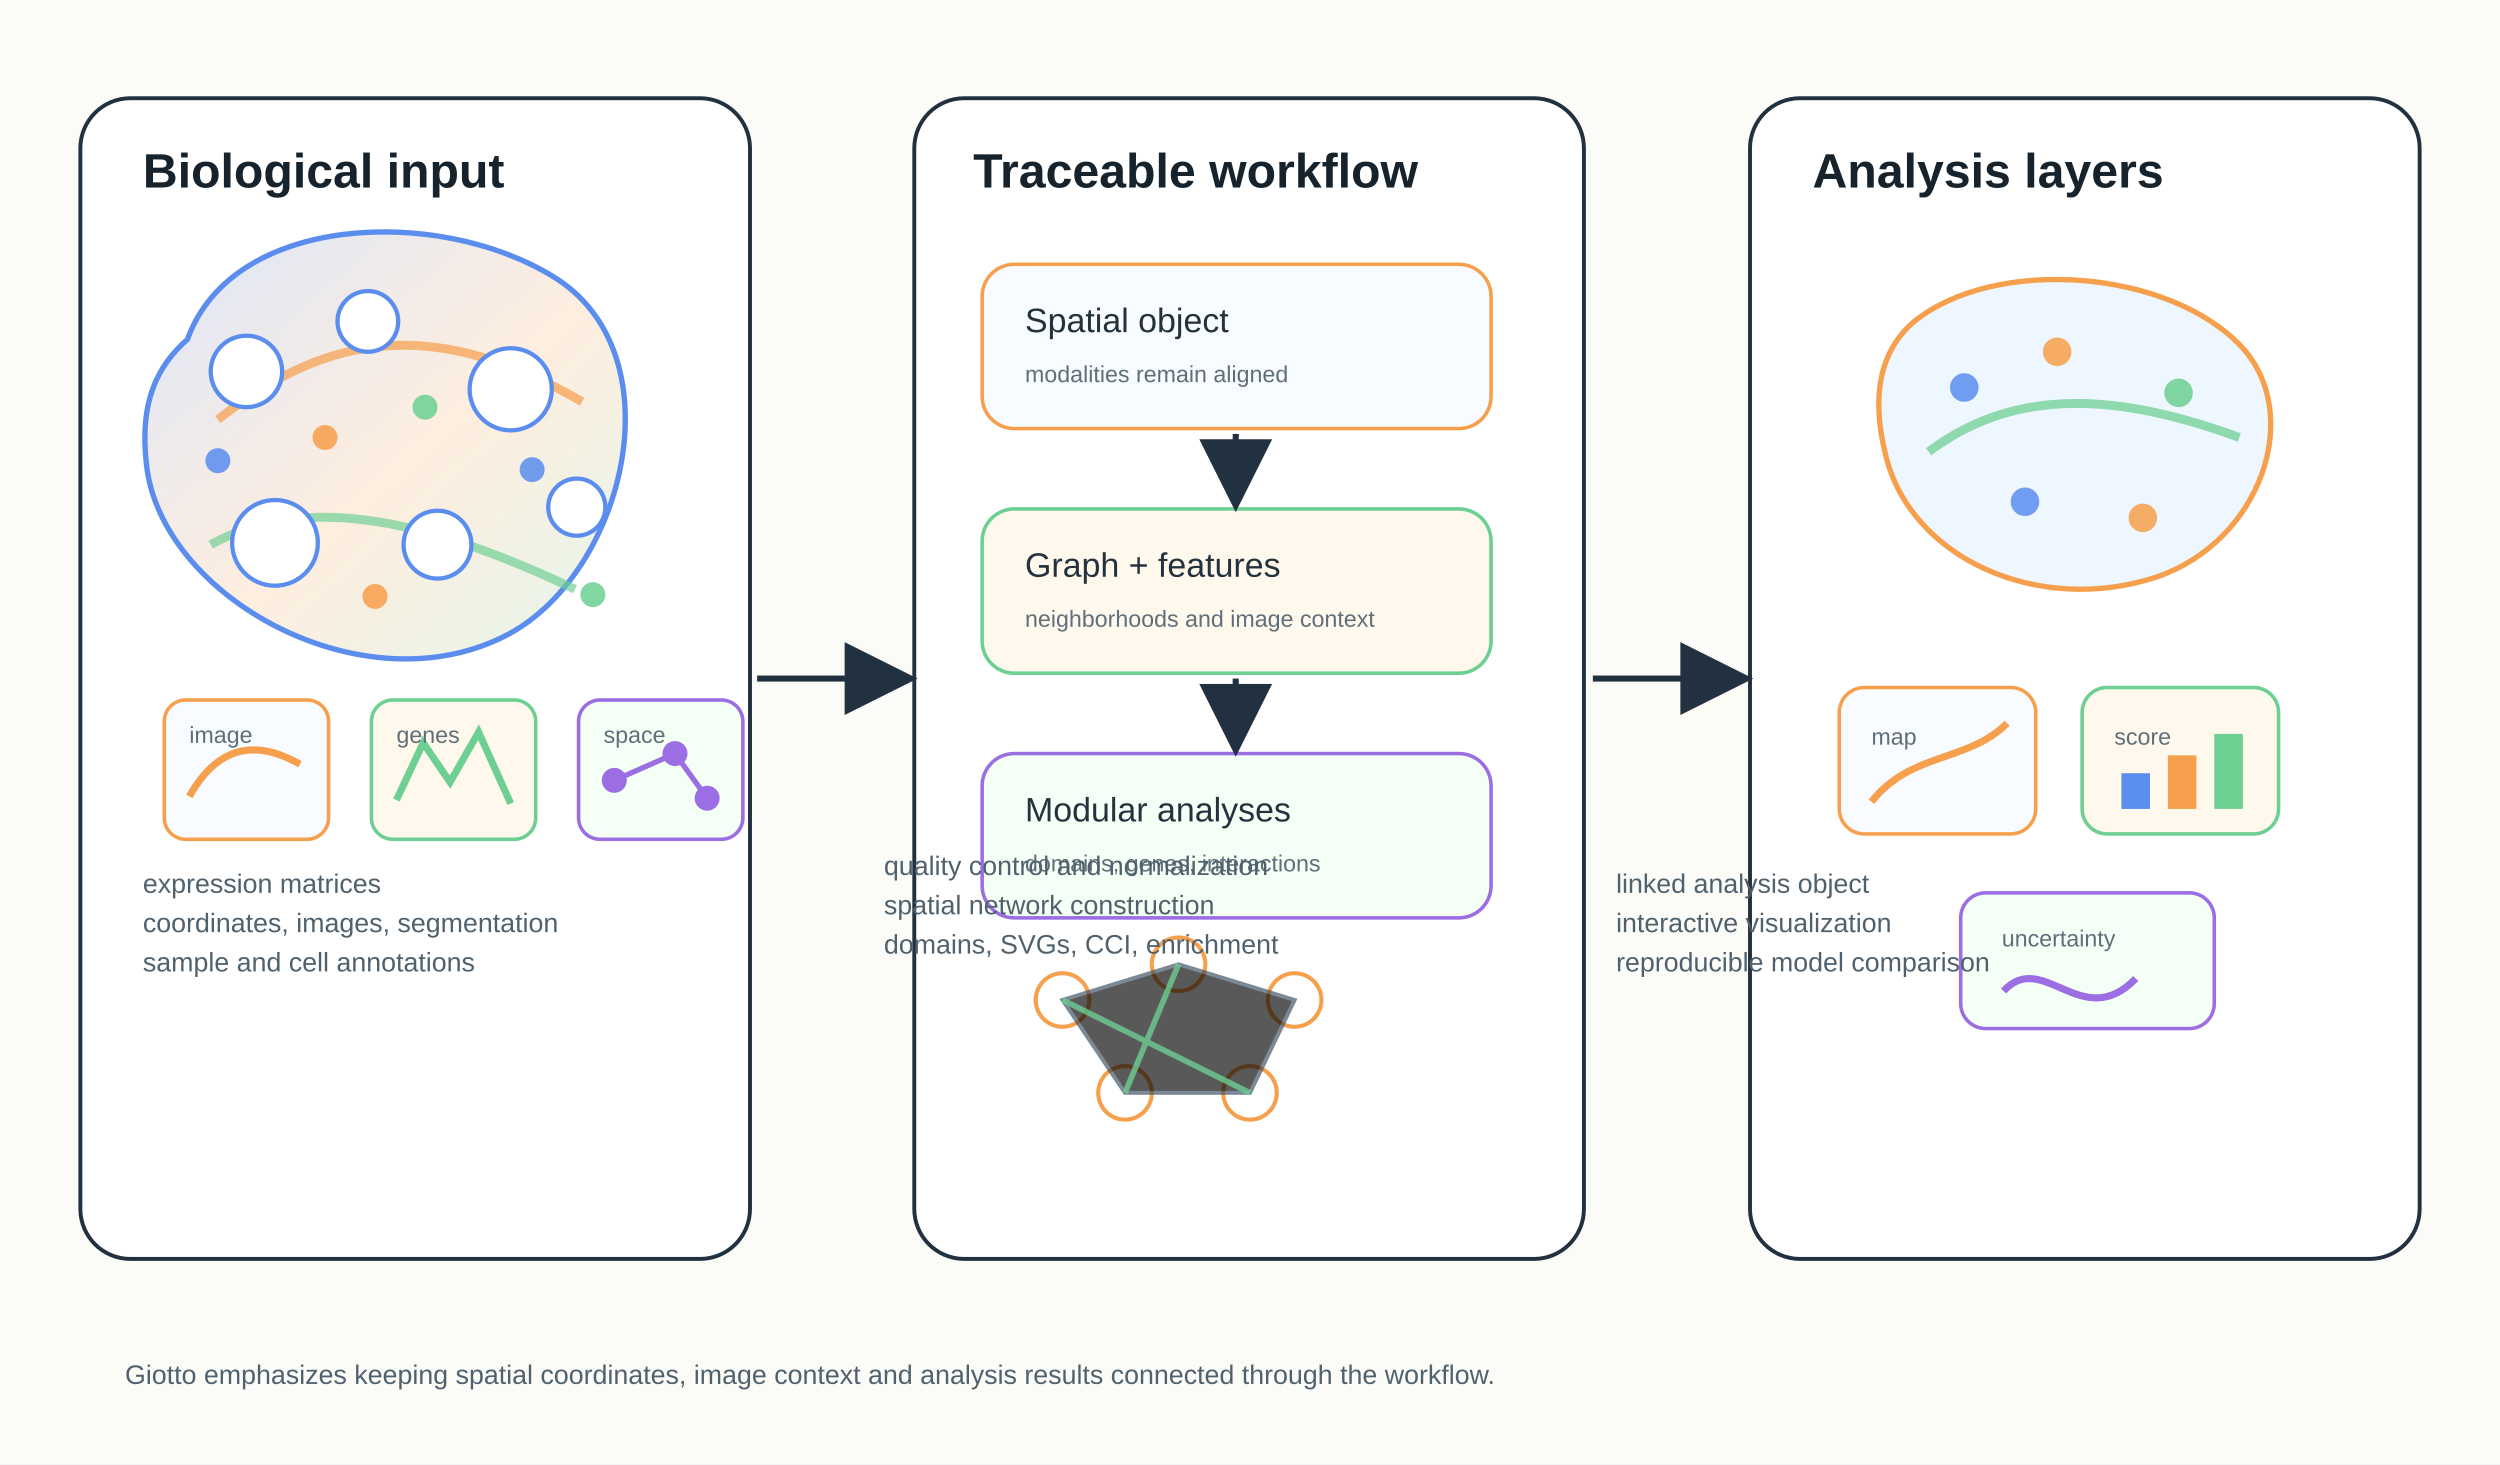
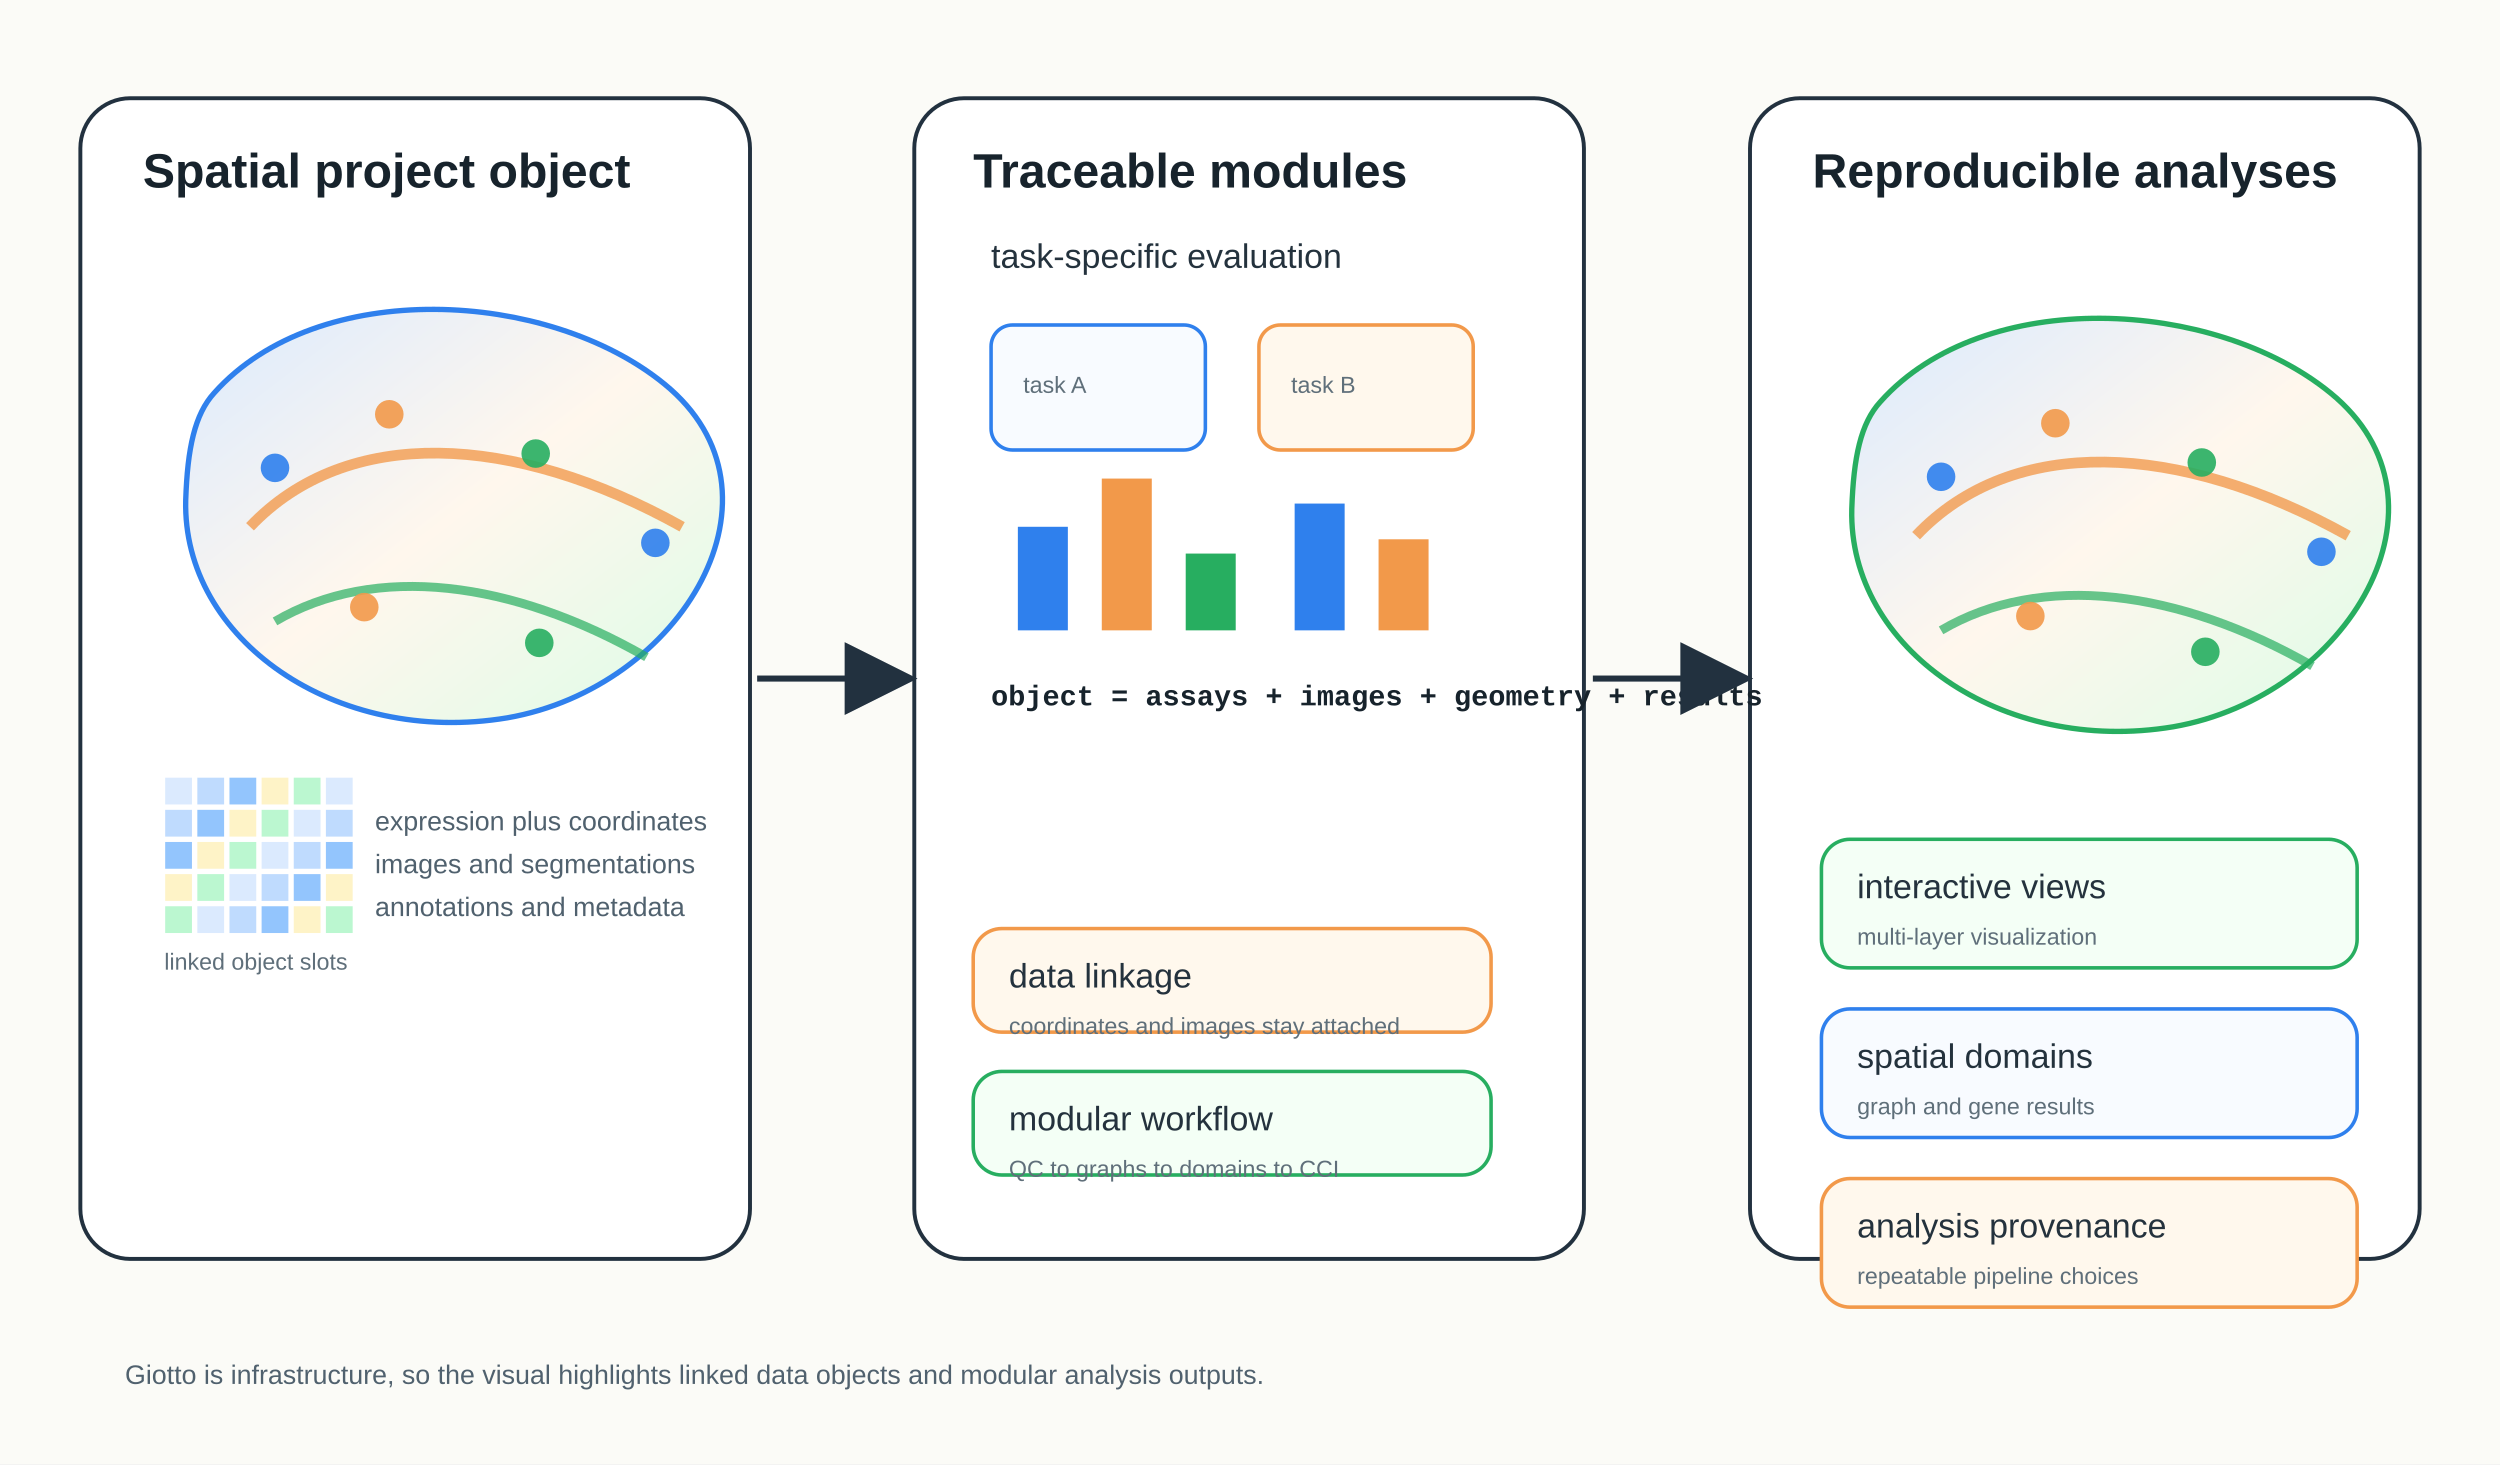
<svg xmlns="http://www.w3.org/2000/svg" width="1400" height="820" viewBox="0 0 1400 820" role="img" aria-labelledby="title desc">
  <defs>
-     <linearGradient id="tissueGrad" x1="0" x2="1" y1="0" y2="1">
-       <stop offset="0" stop-color="#5b8def" stop-opacity="0.22" />
-       <stop offset="0.55" stop-color="#f6a04d" stop-opacity="0.18" />
-       <stop offset="1" stop-color="#6dcf92" stop-opacity="0.18" />
-     </linearGradient>
-     <linearGradient id="latentGrad" x1="0" x2="1">
-       <stop offset="0" stop-color="#f6a04d" stop-opacity="0.92" />
-       <stop offset="1" stop-color="#6dcf92" stop-opacity="0.92" />
+     <linearGradient id="tissue" x1="0" x2="1" y1="0" y2="1">
+       <stop offset="0" stop-color="#dbeafe" />
+       <stop offset=".5" stop-color="#fff7ed" />
+       <stop offset="1" stop-color="#dcfce7" />
    </linearGradient>
    <marker id="arrow" markerWidth="12" markerHeight="12" refX="10" refY="6" orient="auto">
      <path d="M0,0 L12,6 L0,12 z" fill="#22313f" />
    </marker>
    <style>
-       .bg{fill:#fbfbf7}.panel{fill:#ffffff;stroke:#22313f;stroke-width:2.2}.h{font:700 27px Arial,sans-serif;fill:#17232c}.t{font:19px Arial,sans-serif;fill:#24323d}.s{font:15px Arial,sans-serif;fill:#50616e}.xs{font:13px Arial,sans-serif;fill:#5f6f7a}.arrow{stroke:#22313f;stroke-width:3.4;fill:none;marker-end:url(#arrow)}.cell{fill:#ffffff;stroke:#5b8def;stroke-width:2.4}.spot{fill:#5b8def;opacity:.86}.spot2{fill:#f6a04d;opacity:.86}.spot3{fill:#6dcf92;opacity:.86}.node{fill:#ffffff;stroke:#f6a04d;stroke-width:2.3}.edge{stroke:#34495e;stroke-width:2.2;opacity:.65}.edge2{stroke:#6dcf92;stroke-width:3.2;opacity:.78}.chip{fill:#f8fbff;stroke:#f6a04d;stroke-width:2}.chip2{fill:#fff8ed;stroke:#6dcf92;stroke-width:2}.chip3{fill:#f4fff6;stroke:#9b6ee3;stroke-width:2}.latent{fill:url(#latentGrad);opacity:.86}.dash{stroke-dasharray:8 7}.thick{stroke-width:5}
+       .bg{fill:#fbfbf7}.panel{fill:#fff;stroke:#22313f;stroke-width:2.2}.h{font:700 27px Arial,sans-serif;fill:#17232c}.t{font:19px Arial,sans-serif;fill:#24323d}.s{font:15px Arial,sans-serif;fill:#50616e}.xs{font:13px Arial,sans-serif;fill:#5f6f7a}.formula{font:700 16px "Courier New",monospace;fill:#17232c}.arrow{stroke:#22313f;stroke-width:3.4;fill:none;marker-end:url(#arrow)}.arrow2{stroke:#22313f;stroke-width:3;fill:none;marker-end:url(#arrow)}.chip{fill:#f8fbff;stroke:#2f80ed;stroke-width:2}.chip2{fill:#fff8ed;stroke:#f2994a;stroke-width:2}.chip3{fill:#f4fff6;stroke:#27ae60;stroke-width:2}.spot{opacity:.9}.a{fill:#2f80ed}.b{fill:#f2994a}.c{fill:#27ae60}.node{fill:#fff;stroke-width:2.4}.blue{stroke:#2f80ed}.orange{stroke:#f2994a}.green{stroke:#27ae60}.soft{stroke:#7b61ff;stroke-width:2.2;opacity:.58;fill:none}.edge{stroke:#34495e;stroke-width:2.1;opacity:.62;fill:none}.strong{stroke:#f2994a;stroke-width:4;opacity:.85}
    </style>
  </defs>
  <rect class="bg" width="1400" height="820" />
  <rect class="panel" x="45" y="55" width="375" height="650" rx="28" />
  <rect class="panel" x="512" y="55" width="375" height="650" rx="28" />
  <rect class="panel" x="980" y="55" width="375" height="650" rx="28" />
-   <text class="h" x="80" y="105">Biological input</text>
-   <text class="h" x="545" y="105">Traceable workflow</text>
-   <text class="h" x="1015" y="105">Analysis layers</text>
-   <path d="M105 190 C130 120 245 115 310 155 C380 198 350 320 285 355 C205 398 90 335 82 260 C78 225 88 205 105 190 Z" fill="url(#tissueGrad)" stroke="#5b8def" stroke-width="3" />
-   <path d="M122 235 C185 185 245 178 326 225" stroke="#f6a04d" stroke-width="5" fill="none" opacity=".72" />
-   <path d="M118 305 C172 275 242 292 322 330" stroke="#6dcf92" stroke-width="5" fill="none" opacity=".68" />
-   <circle class="cell" cx="138" cy="208" r="20" />
-   <circle class="cell" cx="206" cy="180" r="17" />
-   <circle class="cell" cx="286" cy="218" r="23" />
-   <circle class="cell" cx="154" cy="304" r="24" />
-   <circle class="cell" cx="245" cy="305" r="19" />
-   <circle class="cell" cx="323" cy="284" r="16" />
-   <circle class="spot" cx="122" cy="258" r="7" />
-   <circle class="spot2" cx="182" cy="245" r="7" />
-   <circle class="spot3" cx="238" cy="228" r="7" />
-   <circle class="spot" cx="298" cy="263" r="7" />
-   <circle class="spot2" cx="210" cy="334" r="7" />
-   <circle class="spot3" cx="332" cy="333" r="7" />
-   <g transform="translate(92 392)">
-     <rect class="chip" x="0" y="0" width="92" height="78" rx="12" />
-     <path d="M14 54 C32 22 55 24 76 36" stroke="#f6a04d" stroke-width="4" fill="none" />
-     <text class="xs" x="14" y="24">image</text>
-     <rect class="chip2" x="116" y="0" width="92" height="78" rx="12" />
-     <path d="M130 56 L145 24 L160 46 L176 18 L194 58" stroke="#6dcf92" stroke-width="4" fill="none" />
-     <text class="xs" x="130" y="24">genes</text>
-     <rect class="chip3" x="232" y="0" width="92" height="78" rx="12" />
-     <circle cx="252" cy="45" r="7" fill="#9b6ee3" />
-     <circle cx="286" cy="30" r="7" fill="#9b6ee3" />
-     <circle cx="304" cy="55" r="7" fill="#9b6ee3" />
-     <path d="M252 45 L286 30 L304 55" stroke="#9b6ee3" stroke-width="3" fill="none" />
-     <text class="xs" x="246" y="24">space</text>
+   <text class="h" x="80" y="105">Spatial project object</text>
+   <text class="h" x="545" y="105">Traceable modules</text>
+   <text class="h" x="1015" y="105">Reproducible analyses</text>
+   <g transform="translate(82 150)">
+     <path d="M38 70 C96 5 225 12 290 65 C365 126 300 235 202 252 C106 268 20 208 22 130 C23 101 27 82 38 70 Z" fill="url(#tissue)" stroke="#2f80ed" stroke-width="3" />
+     <path d="M58 145 C112 88 205 92 300 145" stroke="#f2994a" stroke-width="6" fill="none" opacity=".78" />
+     <path d="M72 198 C128 165 205 175 280 218" stroke="#27ae60" stroke-width="5" fill="none" opacity=".7" />
+     <circle class="spot a" cx="72" cy="112" r="8" />
+     <circle class="spot b" cx="136" cy="82" r="8" />
+     <circle class="spot c" cx="218" cy="104" r="8" />
+     <circle class="spot a" cx="285" cy="154" r="8" />
+     <circle class="spot b" cx="122" cy="190" r="8" />
+     <circle class="spot c" cx="220" cy="210" r="8" />
  </g>
-   <text class="s" x="80" y="500">expression matrices</text>
-   <text class="s" x="80" y="522">coordinates, images, segmentation</text>
-   <text class="s" x="80" y="544">sample and cell annotations</text>
-   <path class="arrow" d="M424 380 C460 380 475 380 507 380" />
-   <g transform="translate(550 148)">
-     <rect class="chip" x="0" y="0" width="285" height="92" rx="18" />
-     <text class="t" x="24" y="38">Spatial object</text>
-     <text class="xs" x="24" y="66">modalities remain aligned</text>
-     <rect class="chip2" x="0" y="137" width="285" height="92" rx="18" />
-     <text class="t" x="24" y="175">Graph + features</text>
-     <text class="xs" x="24" y="203">neighborhoods and image context</text>
-     <rect class="chip3" x="0" y="274" width="285" height="92" rx="18" />
-     <text class="t" x="24" y="312">Modular analyses</text>
-     <text class="xs" x="24" y="340">domains, genes, interactions</text>
-     <path class="arrow" d="M142 95 L142 132" />
-     <path class="arrow" d="M142 232 L142 269" />
+   <g>
+     <rect x="92" y="435" width="16" height="16" fill="#dbeafe" stroke="#fff" />
+     <rect x="110" y="435" width="16" height="16" fill="#bfdbfe" stroke="#fff" />
+     <rect x="128" y="435" width="16" height="16" fill="#93c5fd" stroke="#fff" />
+     <rect x="146" y="435" width="16" height="16" fill="#fef3c7" stroke="#fff" />
+     <rect x="164" y="435" width="16" height="16" fill="#bbf7d0" stroke="#fff" />
+     <rect x="182" y="435" width="16" height="16" fill="#dbeafe" stroke="#fff" />
+     <rect x="92" y="453" width="16" height="16" fill="#bfdbfe" stroke="#fff" />
+     <rect x="110" y="453" width="16" height="16" fill="#93c5fd" stroke="#fff" />
+     <rect x="128" y="453" width="16" height="16" fill="#fef3c7" stroke="#fff" />
+     <rect x="146" y="453" width="16" height="16" fill="#bbf7d0" stroke="#fff" />
+     <rect x="164" y="453" width="16" height="16" fill="#dbeafe" stroke="#fff" />
+     <rect x="182" y="453" width="16" height="16" fill="#bfdbfe" stroke="#fff" />
+     <rect x="92" y="471" width="16" height="16" fill="#93c5fd" stroke="#fff" />
+     <rect x="110" y="471" width="16" height="16" fill="#fef3c7" stroke="#fff" />
+     <rect x="128" y="471" width="16" height="16" fill="#bbf7d0" stroke="#fff" />
+     <rect x="146" y="471" width="16" height="16" fill="#dbeafe" stroke="#fff" />
+     <rect x="164" y="471" width="16" height="16" fill="#bfdbfe" stroke="#fff" />
+     <rect x="182" y="471" width="16" height="16" fill="#93c5fd" stroke="#fff" />
+     <rect x="92" y="489" width="16" height="16" fill="#fef3c7" stroke="#fff" />
+     <rect x="110" y="489" width="16" height="16" fill="#bbf7d0" stroke="#fff" />
+     <rect x="128" y="489" width="16" height="16" fill="#dbeafe" stroke="#fff" />
+     <rect x="146" y="489" width="16" height="16" fill="#bfdbfe" stroke="#fff" />
+     <rect x="164" y="489" width="16" height="16" fill="#93c5fd" stroke="#fff" />
+     <rect x="182" y="489" width="16" height="16" fill="#fef3c7" stroke="#fff" />
+     <rect x="92" y="507" width="16" height="16" fill="#bbf7d0" stroke="#fff" />
+     <rect x="110" y="507" width="16" height="16" fill="#dbeafe" stroke="#fff" />
+     <rect x="128" y="507" width="16" height="16" fill="#bfdbfe" stroke="#fff" />
+     <rect x="146" y="507" width="16" height="16" fill="#93c5fd" stroke="#fff" />
+     <rect x="164" y="507" width="16" height="16" fill="#fef3c7" stroke="#fff" />
+     <rect x="182" y="507" width="16" height="16" fill="#bbf7d0" stroke="#fff" />
+     <text class="xs" x="92" y="543">linked object slots</text>
  </g>
-   <g transform="translate(595 560)">
-     <circle class="node" cx="0" cy="0" r="15" />
-     <circle class="node" cx="65" cy="-20" r="15" />
-     <circle class="node" cx="130" cy="0" r="15" />
-     <circle class="node" cx="35" cy="52" r="15" />
-     <circle class="node" cx="105" cy="52" r="15" />
-     <path class="edge" d="M0 0 L65 -20 L130 0 L105 52 L35 52 Z" />
-     <path class="edge2" d="M0 0 L105 52 M65 -20 L35 52" />
+   <text class="s" x="210" y="465">expression plus coordinates</text>
+   <text class="s" x="210" y="489">images and segmentations</text>
+   <text class="s" x="210" y="513">annotations and metadata</text>
+   <path class="arrow" d="M424 380 C462 380 475 380 507 380" />
+   <g transform="translate(555 150)">
+     <text class="t" x="0" y="0">task-specific evaluation</text>
+     <rect class="chip" x="0" y="32" width="120" height="70" rx="12" />
+     <text class="xs" x="18" y="70">task A</text>
+     <rect class="chip2" x="150" y="32" width="120" height="70" rx="12" />
+     <text class="xs" x="168" y="70">task B</text>
+     <rect x="15" y="145" width="28" height="58" fill="#2f80ed" />
+     <rect x="62" y="118" width="28" height="85" fill="#f2994a" />
+     <rect x="109" y="160" width="28" height="43" fill="#27ae60" />
+     <rect x="170" y="132" width="28" height="71" fill="#2f80ed" />
+     <rect x="217" y="152" width="28" height="51" fill="#f2994a" />
+     <text class="formula" x="0" y="245">object = assays + images + geometry + results</text>
  </g>
-   <text class="s" x="495" y="490">quality control and normalization</text>
-   <text class="s" x="495" y="512">spatial network construction</text>
-   <text class="s" x="495" y="534">domains, SVGs, CCI, enrichment</text>
+   <rect class="chip2" x="545" y="520" width="290" height="58" rx="16" />
+   <text class="t" x="565" y="553">data linkage</text>
+   <text class="xs" x="565" y="579">coordinates and images stay attached</text>
+   <rect class="chip3" x="545" y="600" width="290" height="58" rx="16" />
+   <text class="t" x="565" y="633">modular workflow</text>
+   <text class="xs" x="565" y="659">QC to graphs to domains to CCI</text>
  <path class="arrow" d="M892 380 C930 380 945 380 975 380" />
-   <g transform="translate(1030 135)">
-     <path d="M42 45 C88 8 186 16 226 60 C260 98 236 168 178 188 C112 210 40 178 26 120 C18 88 22 62 42 45 Z" fill="#eef7ff" stroke="#f6a04d" stroke-width="3" />
-     <path d="M50 118 C94 85 148 82 224 110" stroke="#6dcf92" stroke-width="5" fill="none" opacity=".75" />
-     <circle class="spot" cx="70" cy="82" r="8" />
-     <circle class="spot2" cx="122" cy="62" r="8" />
-     <circle class="spot3" cx="190" cy="85" r="8" />
-     <circle class="spot" cx="104" cy="146" r="8" />
-     <circle class="spot2" cx="170" cy="155" r="8" />
-     <rect class="chip" x="0" y="250" width="110" height="82" rx="14" />
-     <text class="xs" x="18" y="282">map</text>
-     <path d="M18 314 C40 286 72 292 94 270" stroke="#f6a04d" stroke-width="4" fill="none" />
-     <rect class="chip2" x="136" y="250" width="110" height="82" rx="14" />
-     <text class="xs" x="154" y="282">score</text>
-     <rect x="158" y="298" width="16" height="20" fill="#5b8def" />
-     <rect x="184" y="288" width="16" height="30" fill="#f6a04d" />
-     <rect x="210" y="276" width="16" height="42" fill="#6dcf92" />
-     <rect class="chip3" x="68" y="365" width="142" height="76" rx="14" />
-     <text class="xs" x="91" y="395">uncertainty</text>
-     <path d="M92 420 C114 396 136 444 166 413" stroke="#9b6ee3" stroke-width="4" fill="none" />
+   <g transform="translate(1015 155)">
+     <g transform="translate(0 0)">
+       <path d="M38 70 C96 5 225 12 290 65 C365 126 300 235 202 252 C106 268 20 208 22 130 C23 101 27 82 38 70 Z" fill="url(#tissue)" stroke="#27ae60" stroke-width="3" />
+       <path d="M58 145 C112 88 205 92 300 145" stroke="#f2994a" stroke-width="6" fill="none" opacity=".78" />
+       <path d="M72 198 C128 165 205 175 280 218" stroke="#27ae60" stroke-width="5" fill="none" opacity=".7" />
+       <circle class="spot a" cx="72" cy="112" r="8" />
+       <circle class="spot b" cx="136" cy="82" r="8" />
+       <circle class="spot c" cx="218" cy="104" r="8" />
+       <circle class="spot a" cx="285" cy="154" r="8" />
+       <circle class="spot b" cx="122" cy="190" r="8" />
+       <circle class="spot c" cx="220" cy="210" r="8" />
+     </g>
+     <rect class="chip3" x="5" y="315" width="300" height="72" rx="16" />
+     <text class="t" x="25" y="348">interactive views</text>
+     <text class="xs" x="25" y="374">multi-layer visualization</text>
+     <rect class="chip" x="5" y="410" width="300" height="72" rx="16" />
+     <text class="t" x="25" y="443">spatial domains</text>
+     <text class="xs" x="25" y="469">graph and gene results</text>
+     <rect class="chip2" x="5" y="505" width="300" height="72" rx="16" />
+     <text class="t" x="25" y="538">analysis provenance</text>
+     <text class="xs" x="25" y="564">repeatable pipeline choices</text>
  </g>
-   <text class="s" x="905" y="500">linked analysis object</text>
-   <text class="s" x="905" y="522">interactive visualization</text>
-   <text class="s" x="905" y="544">reproducible model comparison</text>
-   <text class="s" x="70" y="775">Giotto emphasizes keeping spatial coordinates, image context and analysis results connected through the workflow.</text>
+   <text class="s" x="70" y="775">Giotto is infrastructure, so the visual highlights linked data objects and modular analysis outputs.</text>
</svg>
